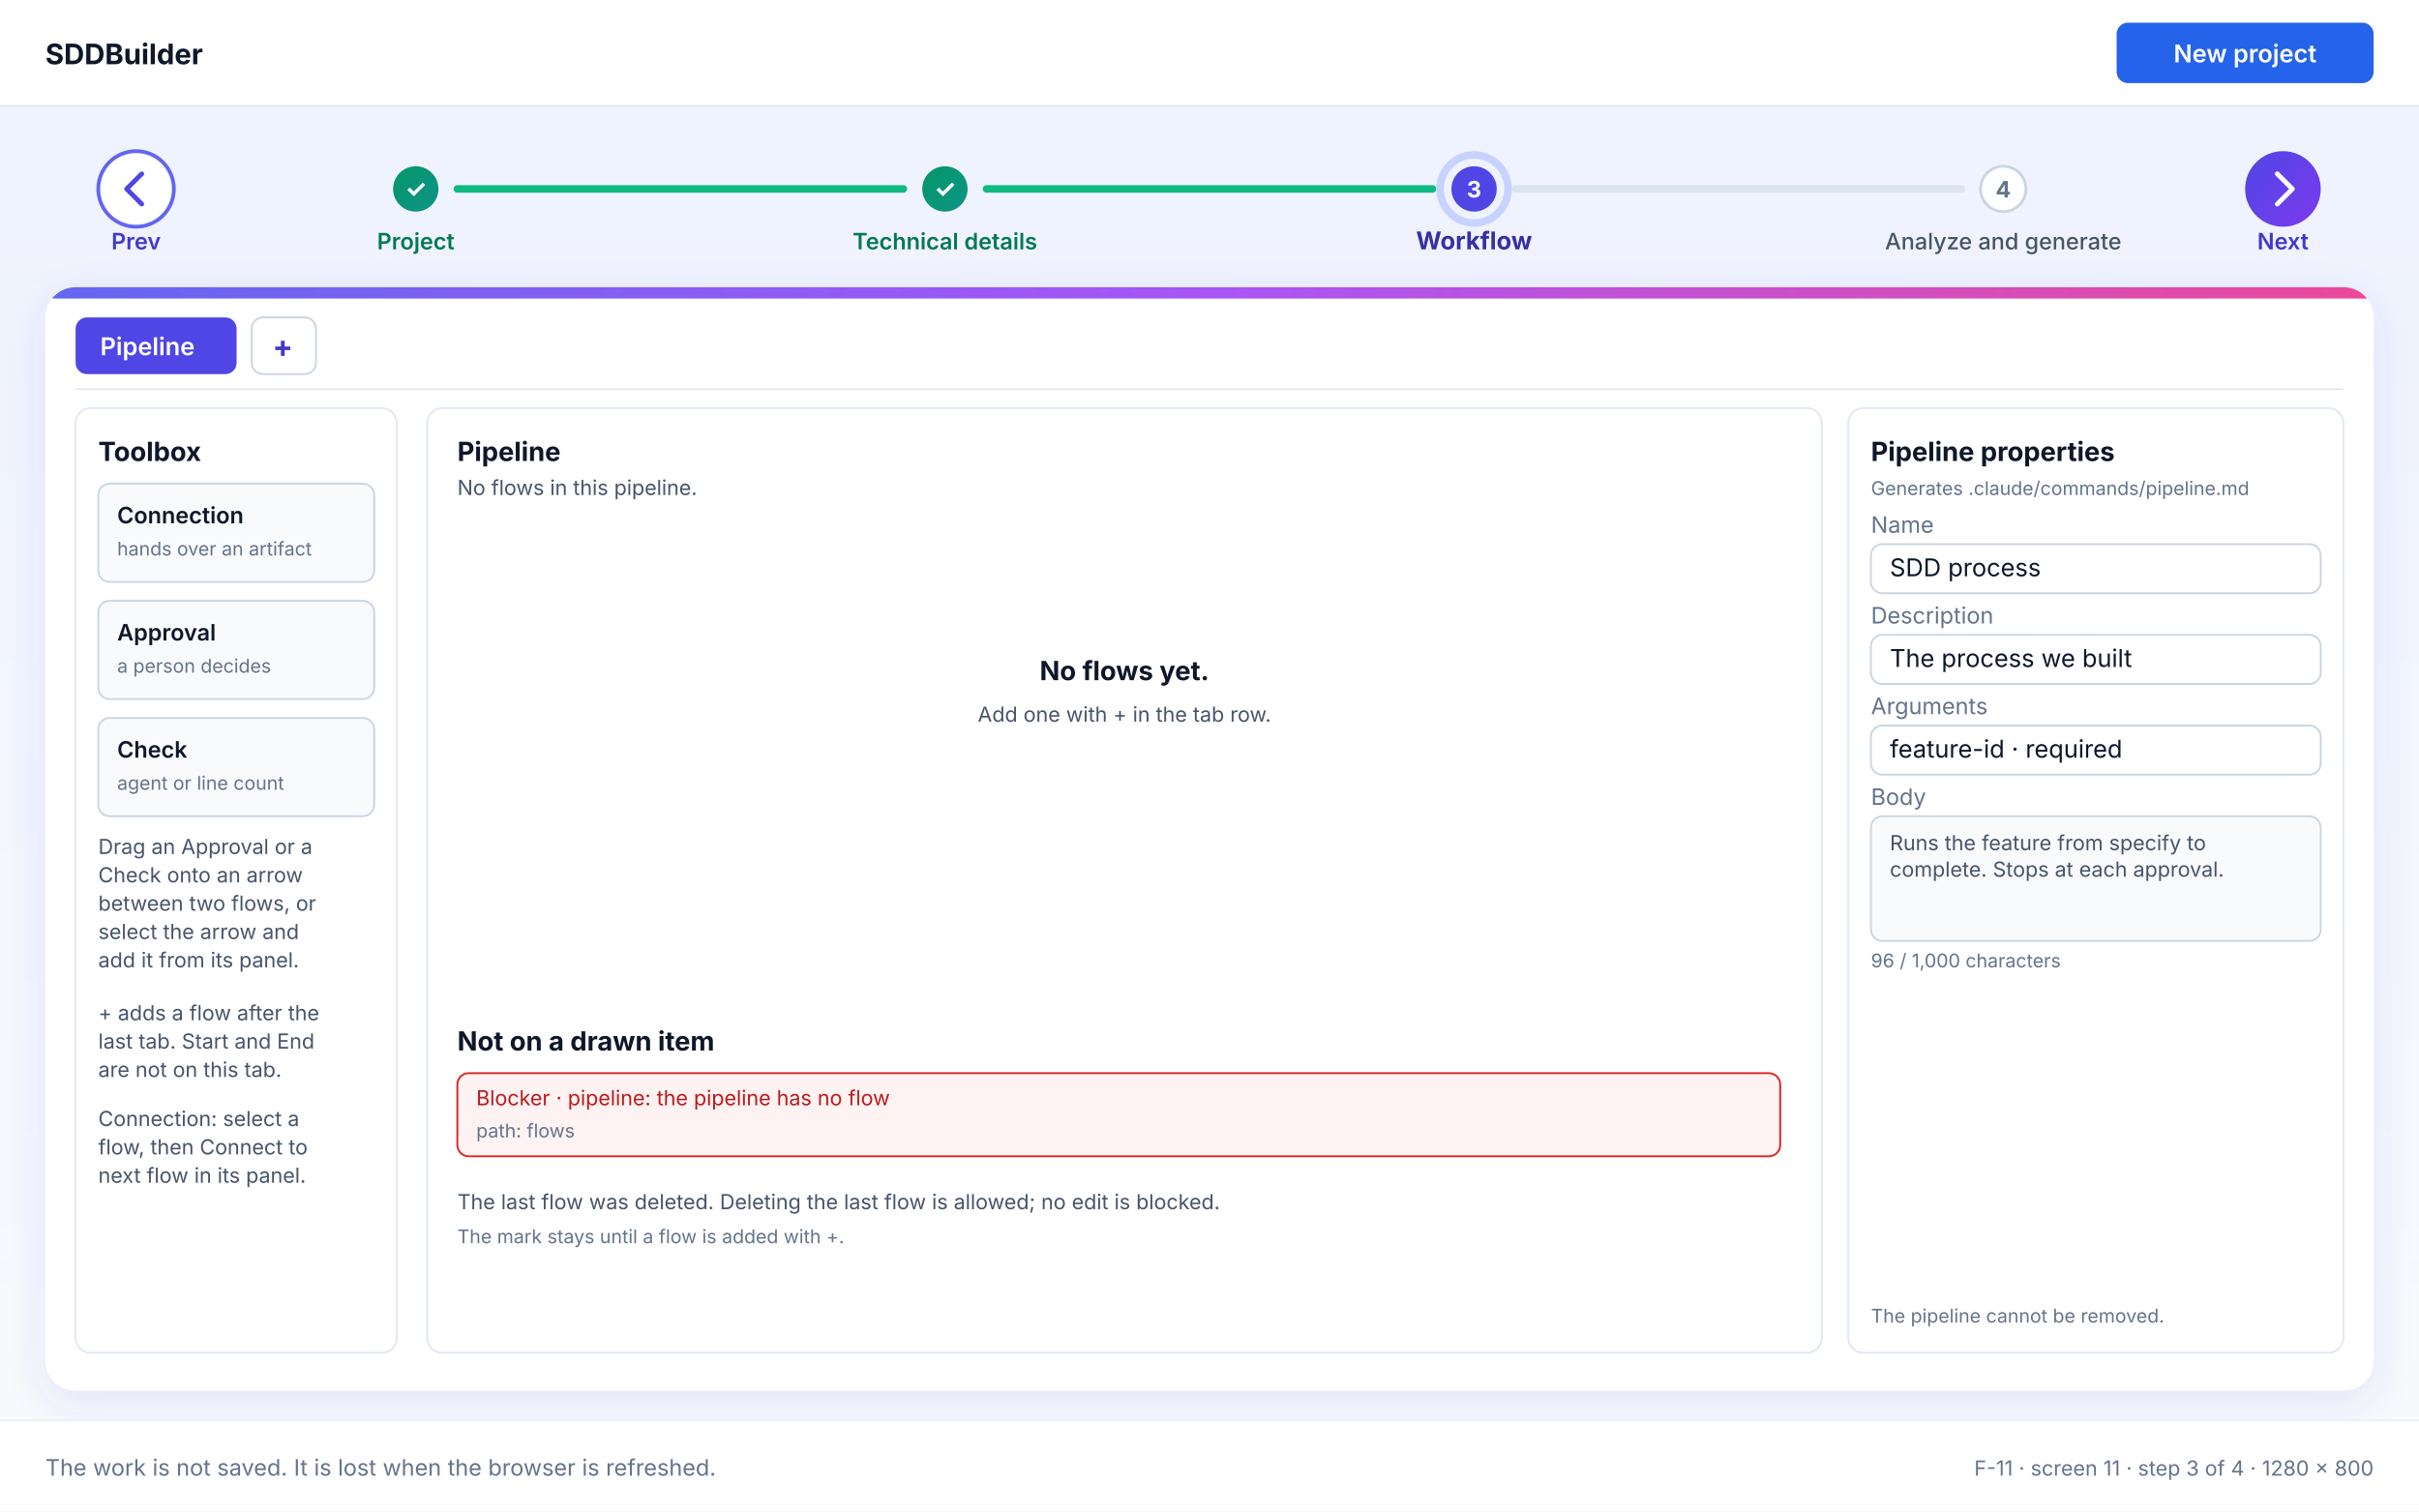
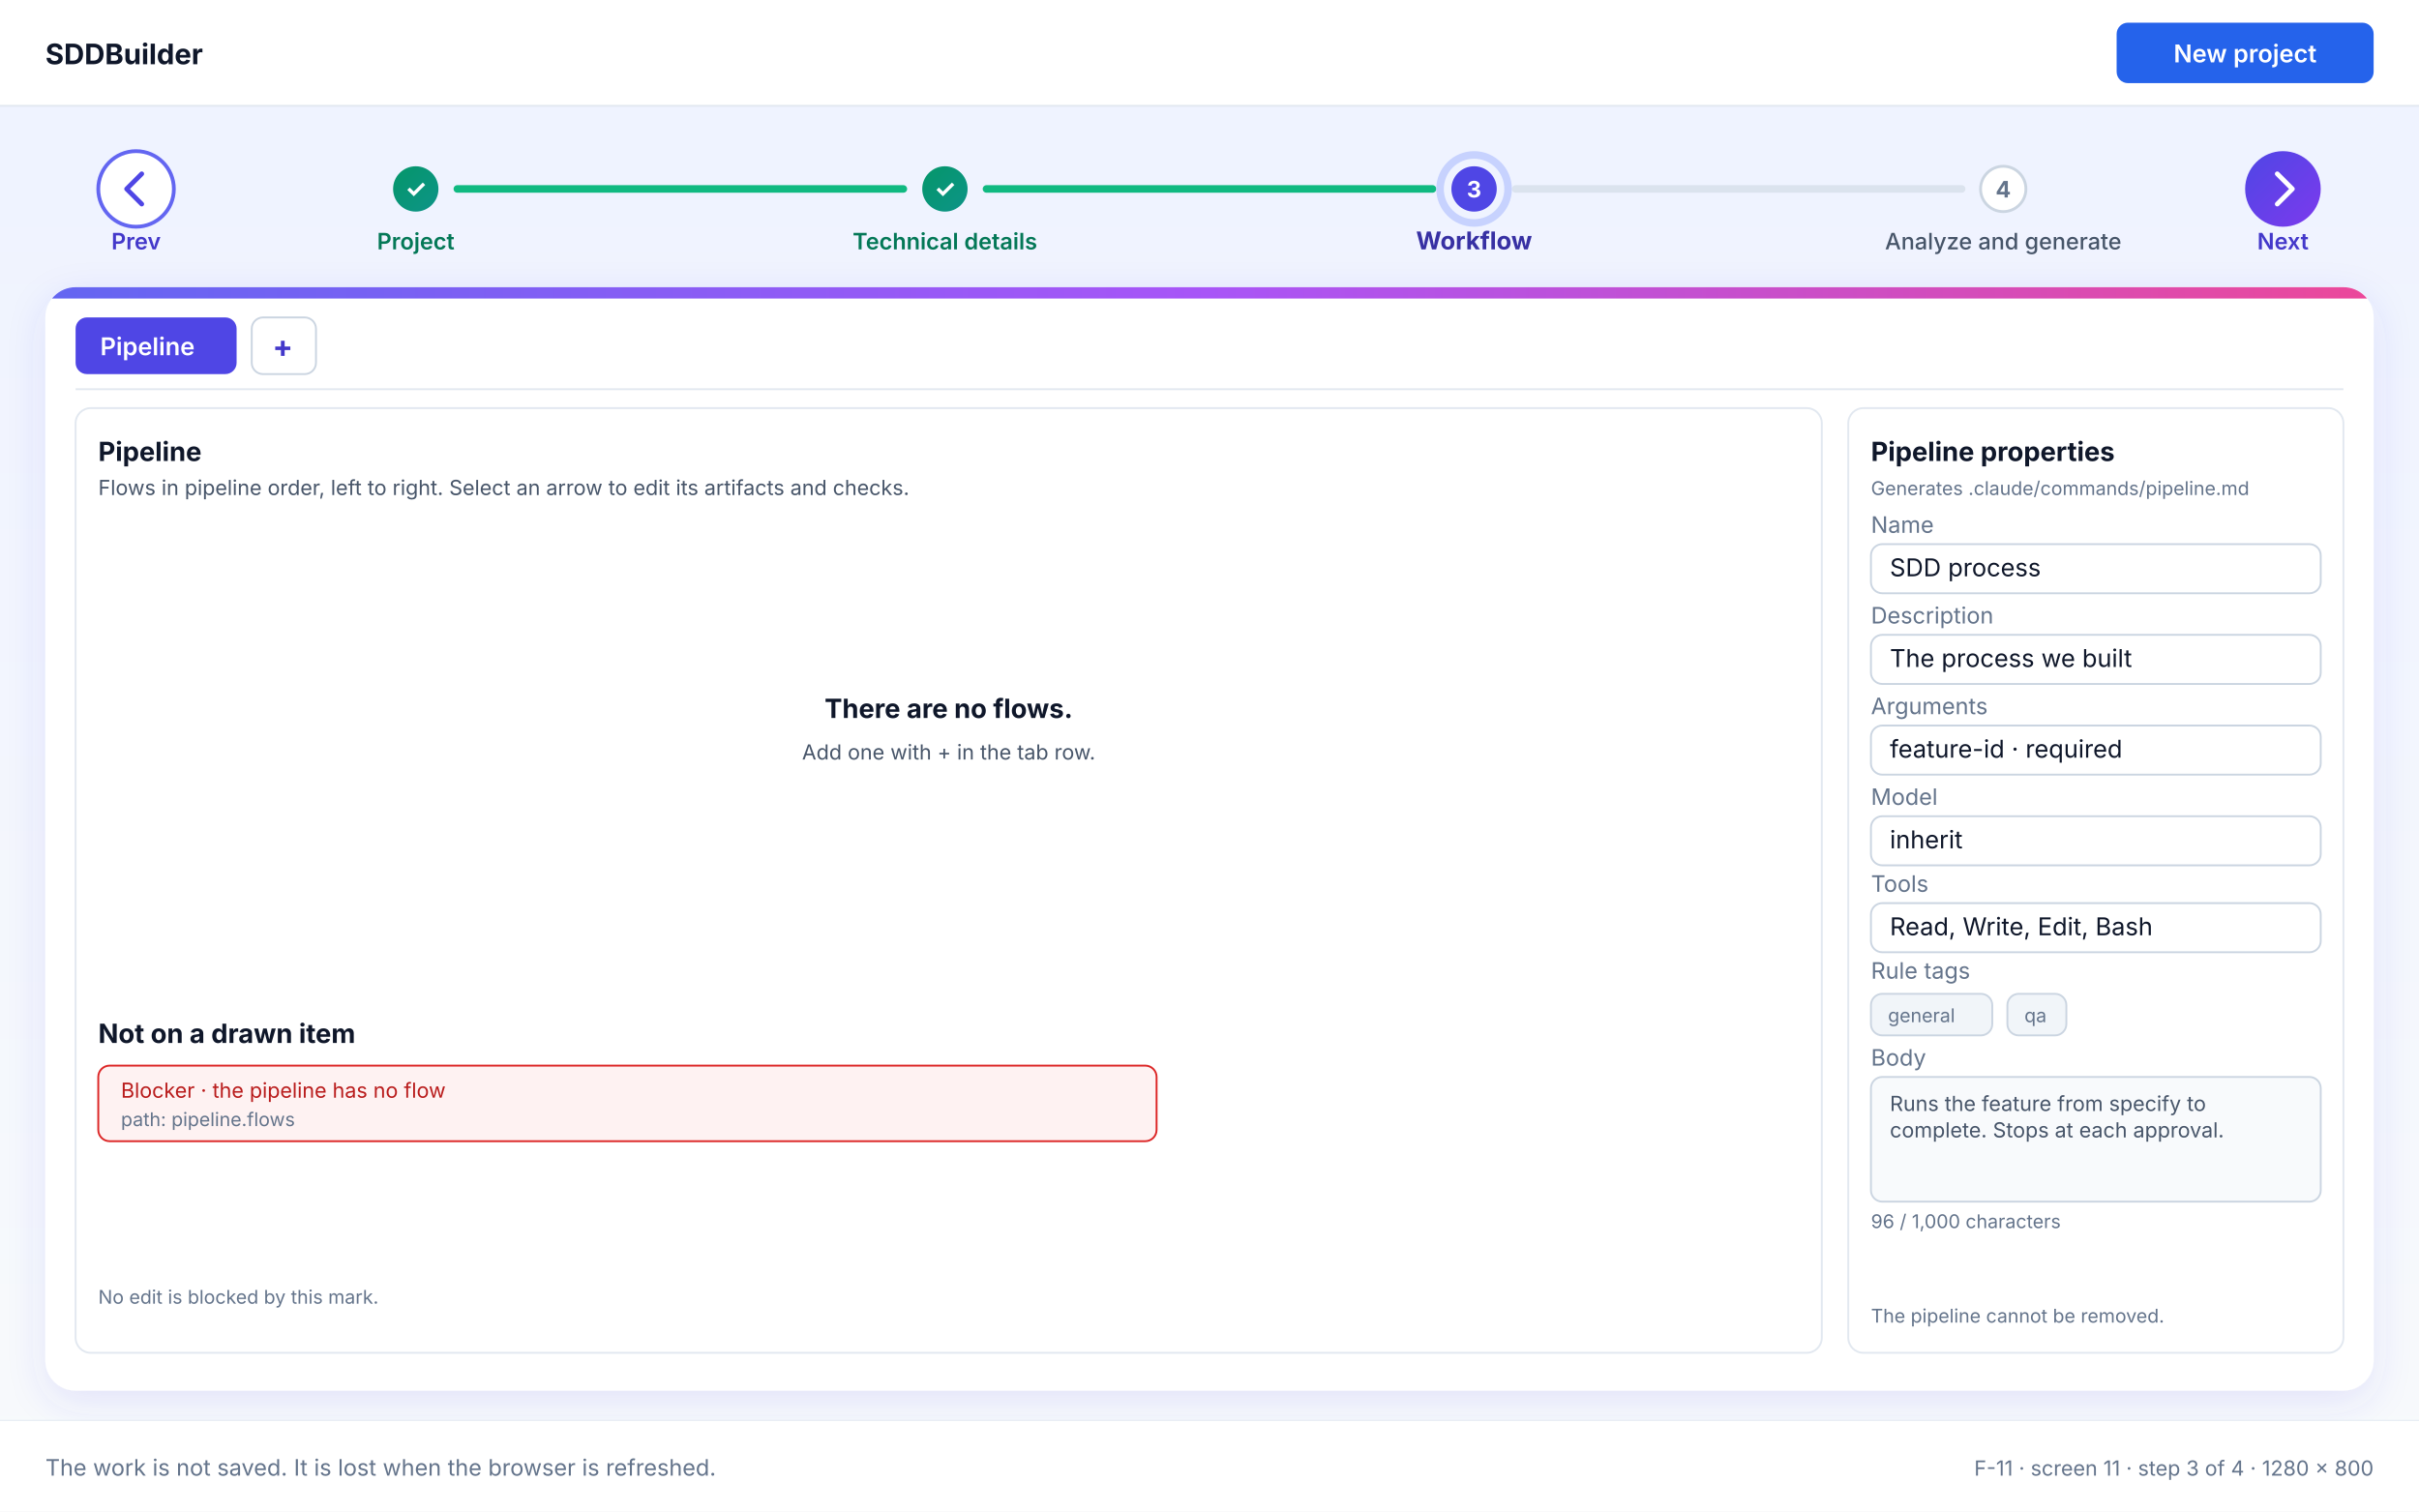
<svg xmlns="http://www.w3.org/2000/svg" width="1280" height="800" viewBox="0 0 1280 800">
  <defs>
    <linearGradient id="gBg" x1="0" y1="0" x2="0" y2="1">
      <stop offset="0" stop-color="#eef2ff" />
      <stop offset="1" stop-color="#f8fafc" />
    </linearGradient>
    <linearGradient id="gBrand" x1="0" y1="0" x2="1" y2="1">
      <stop offset="0" stop-color="#4f46e5" />
      <stop offset="1" stop-color="#7c3aed" />
    </linearGradient>
    <linearGradient id="gDone" x1="0" y1="0" x2="1" y2="1">
      <stop offset="0" stop-color="#059669" />
      <stop offset="1" stop-color="#0d9488" />
    </linearGradient>
    <linearGradient id="gAccent" x1="0" y1="0" x2="1" y2="0">
      <stop offset="0" stop-color="#6366f1" />
      <stop offset="0.5" stop-color="#a855f7" />
      <stop offset="1" stop-color="#ec4899" />
    </linearGradient>
    <filter id="sh" x="-5%" y="-5%" width="110%" height="115%">
      <feDropShadow dx="0" dy="6" stdDeviation="10" flood-color="#4f46e5" flood-opacity="0.12" />
    </filter>
    <clipPath id="cardClip">
      <rect x="24" y="152" width="1232" height="584" rx="16" />
    </clipPath>
    <clipPath id="canvasClip">
-       <rect x="226" y="216" width="738" height="500" />
+       <rect x="40" y="216" width="924" height="500" />
    </clipPath>
    <marker id="arr" markerWidth="8" markerHeight="8" refX="7" refY="4" orient="auto">
      <path d="M0,0 L8,4 L0,8 z" fill="#64748b" />
    </marker>
    <marker id="arrS" markerWidth="8" markerHeight="8" refX="7" refY="4" orient="auto">
      <path d="M0,0 L8,4 L0,8 z" fill="#2563eb" />
    </marker>
    <marker id="arrR" markerWidth="8" markerHeight="8" refX="7" refY="4" orient="auto">
      <path d="M0,0 L8,4 L0,8 z" fill="#dc2626" />
    </marker>
  </defs>
  <style>
text{font-family:system-ui,-apple-system,"Segoe UI",sans-serif;font-size:13px;fill:#0f172a}
.brand{font-size:15px;font-weight:700}
.bt-primary{fill:#ffffff;font-weight:600}
.onP{fill:#ffffff;font-weight:600}
.h2{font-size:14px;font-weight:700}
.bold{font-size:12px;font-weight:600}
.muted{font-size:12px;fill:#64748b}
.small{font-size:11px;fill:#475569}
.tiny{font-size:10px;fill:#64748b}
.caption{font-size:11px;fill:#64748b}
.errT{font-size:11px;fill:#b91c1c}
.warnT{font-size:11px;fill:#b45309}
.plus{font-size:16px;font-weight:700;fill:#4338ca}
.tabT{fill:#334155;font-size:12px}
.nav-label{font-size:12px;font-weight:600;fill:#4338ca}
.label-done{font-size:12px;font-weight:600;fill:#047857}
.label-cur{font-size:13px;font-weight:700;fill:#3730a3}
.label-todo{font-size:12px;font-weight:500;fill:#475569}
.num{font-size:12px;font-weight:700;fill:#ffffff}
.num-todo{font-size:12px;font-weight:700;fill:#64748b}
.check{font-size:13px;font-weight:700;fill:#ffffff}
.ph{font-size:17px;font-weight:600;fill:#4338ca}
.bar{fill:#ffffff}
.div{stroke:#e2e8f0;stroke-width:1}
.card{fill:#ffffff}
.btnP{fill:#2563eb}
.nav-on{fill:#ffffff;stroke:#6366f1;stroke-width:2}
.arrow{fill:none;stroke:#4f46e5;stroke-width:2.5;stroke-linecap:round;stroke-linejoin:round}
.arrow-w{fill:none;stroke:#ffffff;stroke-width:2.5;stroke-linecap:round;stroke-linejoin:round}
.node-todo{fill:#ffffff;stroke:#cbd5e1;stroke-width:1.5}
.node-cur{fill:#4f46e5}
.ring{fill:none;stroke:#c7d2fe;stroke-width:4}
.line-todo{stroke:#dbe3ee;stroke-width:4;stroke-linecap:round}
.line-done{stroke:#10b981;stroke-width:4;stroke-linecap:round}
.panel{fill:#ffffff;stroke:#e2e8f0}
.box{fill:#f8fafc;stroke:#cbd5e1}
.node{fill:#ffffff;stroke:#4f46e5;stroke-width:1.5}
.nodeSel{fill:#eef2ff;stroke:#2563eb;stroke-width:2.5}
.nodeMark{fill:#ffffff;stroke:#dc2626;stroke-width:2}
.gate{fill:#fff7ed;stroke:#ea580c;stroke-width:1.5}
.gateSel{fill:#fff7ed;stroke:#2563eb;stroke-width:2.5}
.line{stroke:#64748b;stroke-width:1.5;fill:none;marker-end:url(#arr)}
.lineSel{stroke:#2563eb;stroke-width:2.5;fill:none;marker-end:url(#arrS)}
.lineBad{stroke:#dc2626;stroke-width:1.5;fill:none;stroke-dasharray:5 4;marker-end:url(#arrR)}
.dragLine{stroke:#2563eb;stroke-width:1.5;fill:none;stroke-dasharray:4 3;marker-end:url(#arrS)}
.drop{fill:#eff6ff;stroke:#2563eb;stroke-width:1.5;stroke-dasharray:4 3}
.ghost{fill:#ffffff;stroke:#2563eb;stroke-width:1.5;stroke-dasharray:4 3}
.field{fill:#ffffff;stroke:#cbd5e1}
.fieldErr{fill:#fef2f2;stroke:#dc2626;stroke-width:1.5}
.chip{fill:#f1f5f9;stroke:#cbd5e1}
.btn{fill:#ffffff;stroke:#cbd5e1}
.btnDanger{fill:#dc2626}
.btnDis{fill:#f1f5f9;stroke:#e2e8f0}
.tab{fill:#f1f5f9;stroke:#e2e8f0}
.tabOn{fill:#4f46e5}
.seg{fill:#ffffff;stroke:#cbd5e1}
.segOn{fill:#2563eb}
.markRed{fill:#fef2f2;stroke:#dc2626}
.markAmber{fill:#fffbeb;stroke:#f59e0b}
.thumb{fill:#94a3b8}
.dim{fill:#0f172a;opacity:0.35}
.dialog{fill:#ffffff;stroke:#0f172a;stroke-width:1.5}
+ 
+ .link{fill:#2563eb;font-size:11px;font-weight:600}
+ .chkBox{fill:#ffffff;stroke:#475569;stroke-width:1.5}
+ .chkOn{fill:#2563eb;stroke:#2563eb;stroke-width:1.5}
+ .tick{fill:none;stroke:#ffffff;stroke-width:2;stroke-linecap:round;stroke-linejoin:round}
+ .handle{fill:#ffffff;stroke:#2563eb;stroke-width:1.5}
+ .handleOn{fill:#2563eb;stroke:#2563eb;stroke-width:1.5}
+ .dashArc{fill:none;stroke:#dc2626;stroke-width:1.5;stroke-dasharray:5 4;marker-end:url(#arrR)}
</style>
  <rect width="1280" height="800" fill="url(#gBg)" />
  <rect x="0" y="0" width="1280" height="56" rx="0" class="bar" />
  <line x1="0" y1="56" x2="1280" y2="56" class="div" />
  <text x="24" y="34" class="brand">SDDBuilder</text>
  <rect x="1120" y="12" width="136" height="32" rx="6" class="btnP" />
  <text x="1188" y="33" class="bt-primary" text-anchor="middle">New project</text>
  <g>
    <circle class="nav-on" cx="72" cy="100" r="20" />
    <path class="arrow" d="M75 92 L67 100 L75 108" />
  </g>
  <text class="nav-label" x="72" y="132" text-anchor="middle">Prev</text>
  <line class="line-done" x1="242" y1="100" x2="478" y2="100" />
  <line class="line-done" x1="522" y1="100" x2="758" y2="100" />
  <line class="line-todo" x1="802" y1="100" x2="1038" y2="100" />
  <circle cx="220" cy="100" r="12" fill="url(#gDone)" />
  <text class="check" x="220" y="104.5" text-anchor="middle">✓</text>
  <text class="label-done" x="220" y="132" text-anchor="middle">Project</text>
  <circle cx="500" cy="100" r="12" fill="url(#gDone)" />
  <text class="check" x="500" y="104.5" text-anchor="middle">✓</text>
  <text class="label-done" x="500" y="132" text-anchor="middle">Technical details</text>
  <circle class="ring" cx="780" cy="100" r="18" />
  <circle class="node-cur" cx="780" cy="100" r="12" />
  <text class="num" x="780" y="104.5" text-anchor="middle">3</text>
  <text class="label-cur" x="780" y="132" text-anchor="middle">Workflow</text>
  <circle class="node-todo" cx="1060" cy="100" r="12" />
  <text class="num-todo" x="1060" y="104.5" text-anchor="middle">4</text>
  <text class="label-todo" x="1060" y="132" text-anchor="middle">Analyze and generate</text>
  <g>
    <circle cx="1208" cy="100" r="20" fill="url(#gBrand)" />
    <path class="arrow-w" d="M1205 92 L1213 100 L1205 108" />
  </g>
  <text class="nav-label" x="1208" y="132" text-anchor="middle">Next</text>
  <rect class="card" x="24" y="152" width="1232" height="584" rx="16" filter="url(#sh)" />
  <rect x="24" y="152" width="1232" height="6" fill="url(#gAccent)" clip-path="url(#cardClip)" />
-   <rect x="40" y="216" width="170" height="500" rx="8" class="panel" />
-   <rect x="226" y="216" width="738" height="500" rx="8" class="panel" />
+   <rect x="40" y="216" width="924" height="500" rx="8" class="panel" />
  <rect x="978" y="216" width="262" height="500" rx="8" class="panel" />
  <rect x="40" y="168" width="85.2" height="30" rx="6" class="tabOn" />
  <text x="53" y="188" class="onP">Pipeline</text>
  <rect x="133.2" y="168" width="34" height="30" rx="6" class="btn" />
  <text x="144.2" y="189" class="plus">+</text>
  <line x1="40" y1="206" x2="1240" y2="206" class="div" />
-   <text x="52" y="244" class="h2">Toolbox</text>
-   <rect x="52" y="256" width="146" height="52" rx="6" class="box" />
-   <text x="62" y="277" class="bold">Connection</text>
-   <text x="62" y="294" class="tiny">hands over an artifact</text>
-   <rect x="52" y="318" width="146" height="52" rx="6" class="box" />
-   <text x="62" y="339" class="bold">Approval</text>
-   <text x="62" y="356" class="tiny">a person decides</text>
-   <rect x="52" y="380" width="146" height="52" rx="6" class="box" />
-   <text x="62" y="401" class="bold">Check</text>
-   <text x="62" y="418" class="tiny">agent or line count</text>
-   <text x="52" y="452" class="small">Drag an Approval or a</text>
-   <text x="52" y="467" class="small">Check onto an arrow</text>
-   <text x="52" y="482" class="small">between two flows, or</text>
-   <text x="52" y="497" class="small">select the arrow and</text>
-   <text x="52" y="512" class="small">add it from its panel.</text>
-   <text x="52" y="540" class="small">+ adds a flow after the</text>
-   <text x="52" y="555" class="small">last tab. Start and End</text>
-   <text x="52" y="570" class="small">are not on this tab.</text>
-   <text x="52" y="596" class="small">Connection: select a</text>
-   <text x="52" y="611" class="small">flow, then Connect to</text>
-   <text x="52" y="626" class="small">next flow in its panel.</text>
-   <text x="242" y="244" class="h2">Pipeline</text>
-   <text x="242" y="262" class="small">No flows in this pipeline.</text>
-   <text x="595" y="360" class="h2" text-anchor="middle">No flows yet.</text>
-   <text x="595" y="382" class="small" text-anchor="middle">Add one with + in the tab row.</text>
-   <text x="242" y="556" class="h2">Not on a drawn item</text>
-   <rect x="242" y="568" width="700" height="44" rx="6" class="markRed" />
-   <text x="252" y="585" class="errT">Blocker · pipeline: the pipeline has no flow</text>
-   <text x="252" y="602" class="tiny">path: flows</text>
-   <text x="242" y="640" class="small">The last flow was deleted. Deleting the last flow is allowed; no edit is blocked.</text>
-   <text x="242" y="658" class="tiny">The mark stays until a flow is added with +.</text>
+   <line x1="0" y1="752" x2="1280" y2="752" class="div" />
+   <rect x="0" y="752" width="1280" height="48" rx="0" class="bar" />
+   <text x="24" y="781" class="muted">The work is not saved. It is lost when the browser is refreshed.</text>
+   <text x="1256" y="781" class="caption" text-anchor="end">F-11 · screen 11 · step 3 of 4 · 1280 × 800</text>
+   <text x="52" y="244" class="h2">Pipeline</text>
+   <text x="52" y="262" class="small">Flows in pipeline order, left to right. Select an arrow to edit its artifacts and checks.</text>
+   <g clip-path="url(#canvasClip)" />
+   <text x="502" y="380" class="h2" text-anchor="middle">There are no flows.</text>
+   <text x="502" y="402" class="small" text-anchor="middle">Add one with + in the tab row.</text>
+   <text x="52" y="552" class="h2">Not on a drawn item</text>
+   <rect x="52" y="564" width="560" height="40" rx="6" class="markRed" />
+   <text x="64" y="581" class="errT">Blocker · the pipeline has no flow</text>
+   <text x="64" y="596" class="tiny">path: pipeline.flows</text>
+   <text x="52" y="690" class="tiny">No edit is blocked by this mark.</text>
  <text x="990" y="244" class="h2">Pipeline properties</text>
  <text x="990" y="262" class="tiny">Generates .claude/commands/pipeline.md</text>
  <text x="990" y="282" class="muted">Name</text>
  <rect x="990" y="288" width="238" height="26" rx="6" class="field" />
  <text x="1000" y="305">SDD process</text>
  <text x="990" y="330" class="muted">Description</text>
  <rect x="990" y="336" width="238" height="26" rx="6" class="field" />
  <text x="1000" y="353">The process we built</text>
  <text x="990" y="378" class="muted">Arguments</text>
  <rect x="990" y="384" width="238" height="26" rx="6" class="field" />
  <text x="1000" y="401">feature-id · required</text>
-   <text x="990" y="426" class="muted">Body</text>
-   <rect x="990" y="432" width="238" height="66" rx="6" class="box" />
-   <text x="1000" y="450" class="small">Runs the feature from specify to</text>
-   <text x="1000" y="464" class="small">complete. Stops at each approval.</text>
-   <text x="990" y="512" class="tiny">96 / 1,000 characters</text>
+   <text x="990" y="426" class="muted">Model</text>
+   <rect x="990" y="432" width="238" height="26" rx="6" class="field" />
+   <text x="1000" y="449">inherit</text>
+   <text x="990" y="472" class="muted">Tools</text>
+   <rect x="990" y="478" width="238" height="26" rx="6" class="field" />
+   <text x="1000" y="495">Read, Write, Edit, Bash</text>
+   <text x="990" y="518" class="muted">Rule tags</text>
+   <rect x="990" y="526" width="64.2" height="22" rx="6" class="chip" />
+   <text x="999" y="541" class="tiny">general</text>
+   <rect x="1062.2" y="526" width="31.2" height="22" rx="6" class="chip" />
+   <text x="1071.2" y="541" class="tiny">qa</text>
+   <text x="990" y="564" class="muted">Body</text>
+   <rect x="990" y="570" width="238" height="66" rx="6" class="box" />
+   <text x="1000" y="588" class="small">Runs the feature from specify to</text>
+   <text x="1000" y="602" class="small">complete. Stops at each approval.</text>
+   <text x="990" y="650" class="tiny">96 / 1,000 characters</text>
  <text x="990" y="700" class="tiny">The pipeline cannot be removed.</text>
-   <line x1="0" y1="752" x2="1280" y2="752" class="div" />
-   <rect x="0" y="752" width="1280" height="48" rx="0" class="bar" />
-   <text x="24" y="781" class="muted">The work is not saved. It is lost when the browser is refreshed.</text>
-   <text x="1256" y="781" class="caption" text-anchor="end">F-11 · screen 11 · step 3 of 4 · 1280 × 800</text>
</svg>
